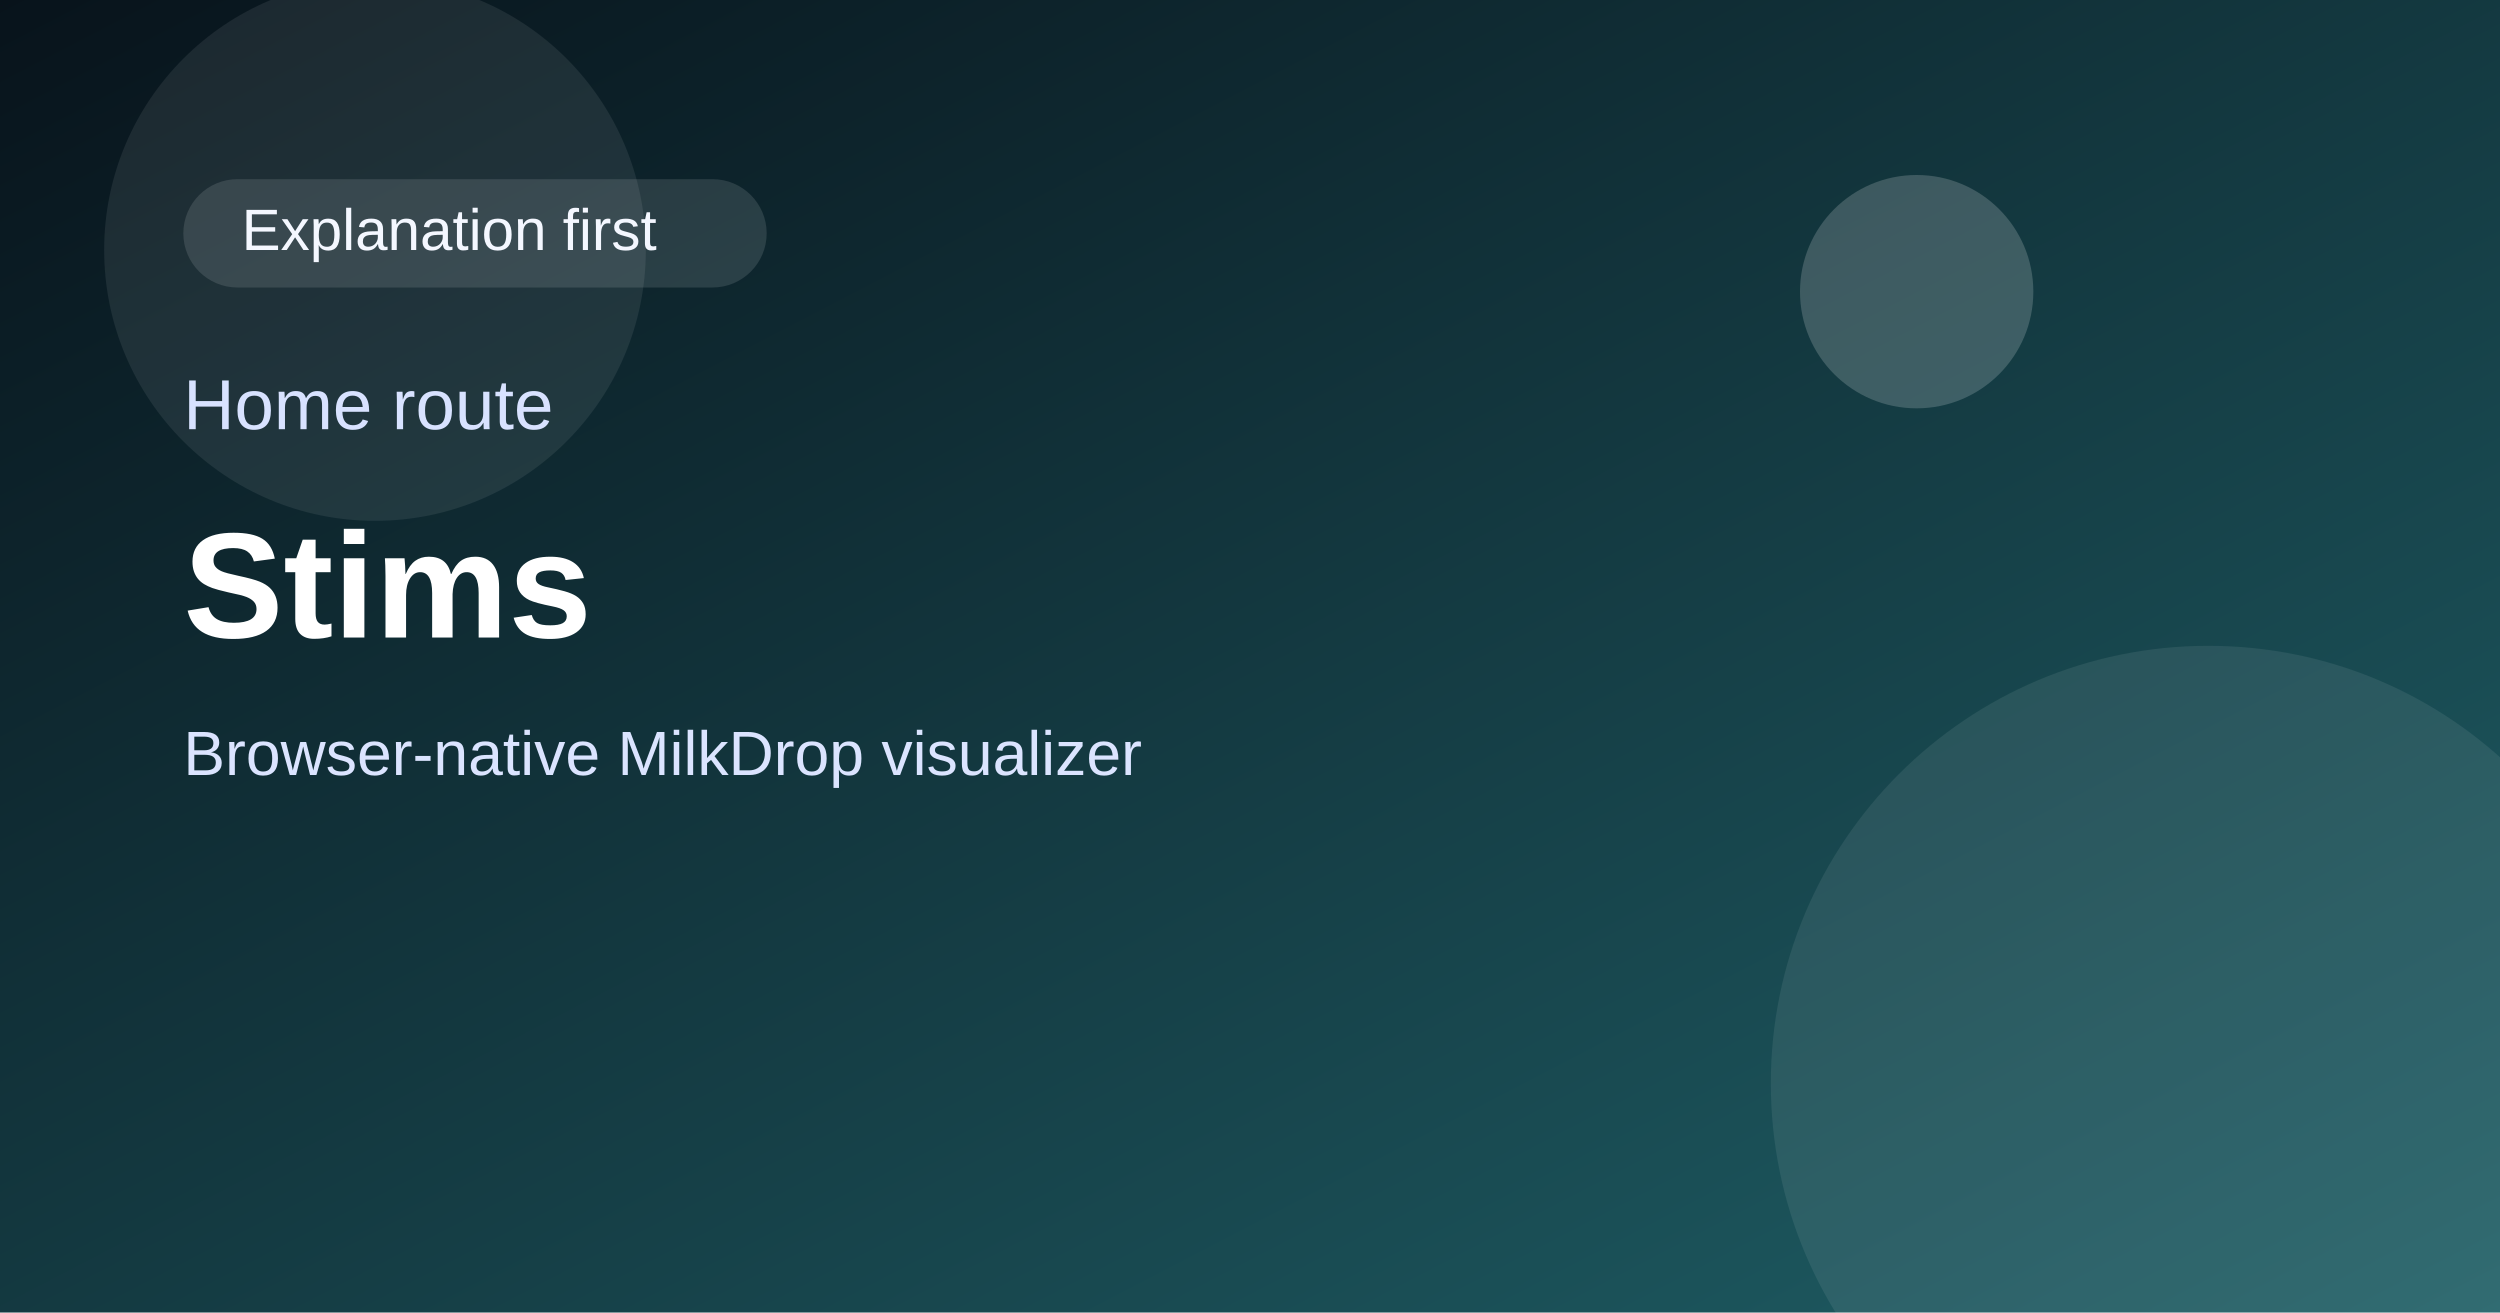
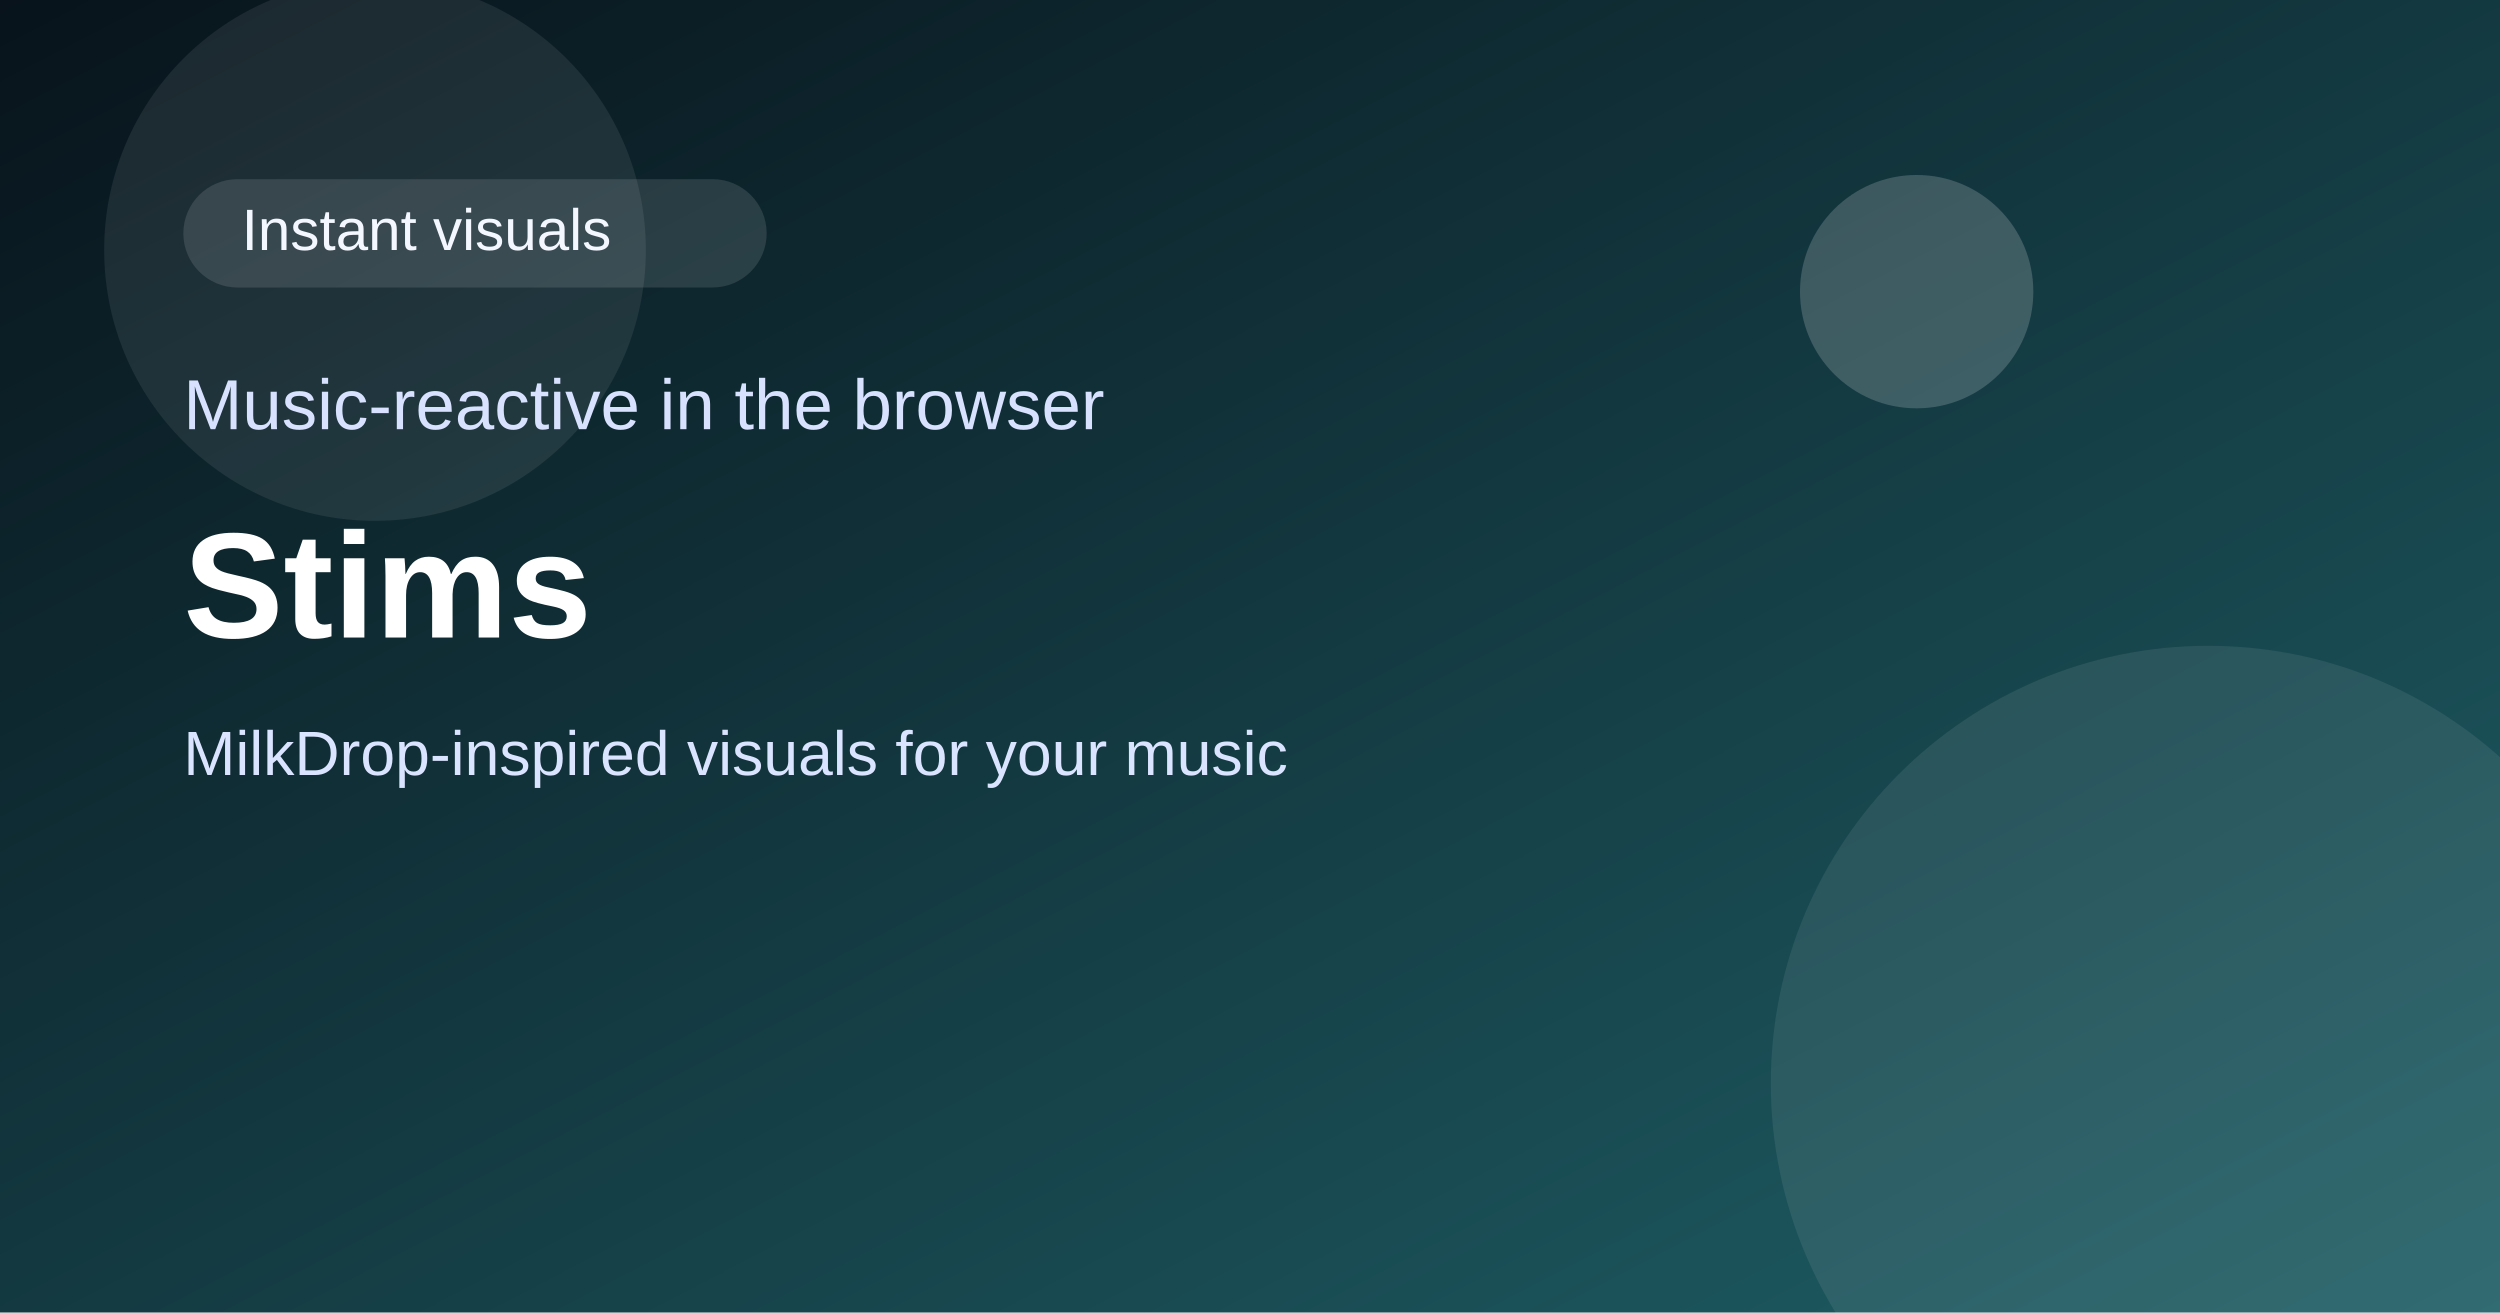
<svg xmlns="http://www.w3.org/2000/svg" width="1200" height="630" viewBox="0 0 1200 630" role="img" aria-label="Stims">
  <defs>
    <linearGradient id="bg" x1="0" y1="0" x2="1" y2="1">
      <stop offset="0%" stop-color="#08131b" />
      <stop offset="100%" stop-color="#1f5f66" />
    </linearGradient>
  </defs>
  <rect width="1200" height="630" fill="url(#bg)" />
  <circle cx="1060" cy="520" r="210" fill="rgba(255,255,255,0.08)" />
  <circle cx="180" cy="120" r="130" fill="rgba(255,255,255,0.08)" />
  <circle cx="920" cy="140" r="56" fill="rgba(255,255,255,0.18)" />
  <rect x="88" y="86" width="280" height="52" rx="26" fill="rgba(255,255,255,0.12)" />
-   <text x="116" y="120" font-size="28" fill="#f4f7ff" font-family="Space Grotesk, Arial, sans-serif">Explanation first</text>
-   <text x="88" y="206" font-size="34" fill="#d8e2ff" font-family="Space Grotesk, Arial, sans-serif">Home route</text>
+   <text x="116" y="120" font-size="28" fill="#f4f7ff" font-family="Space Grotesk, Arial, sans-serif">Instant visuals</text>
+   <text x="88" y="206" font-size="34" fill="#d8e2ff" font-family="Space Grotesk, Arial, sans-serif">Music-reactive in the browser</text>
  <text x="88" y="306" font-size="72" font-weight="700" fill="#ffffff" font-family="Space Grotesk, Arial, sans-serif">Stims</text>
-   <text x="88" y="372" font-size="30" fill="#dbe4ff" font-family="Space Grotesk, Arial, sans-serif">Browser-native MilkDrop visualizer</text>
+   <text x="88" y="372" font-size="30" fill="#dbe4ff" font-family="Space Grotesk, Arial, sans-serif">MilkDrop-inspired visuals for your music</text>
</svg>
